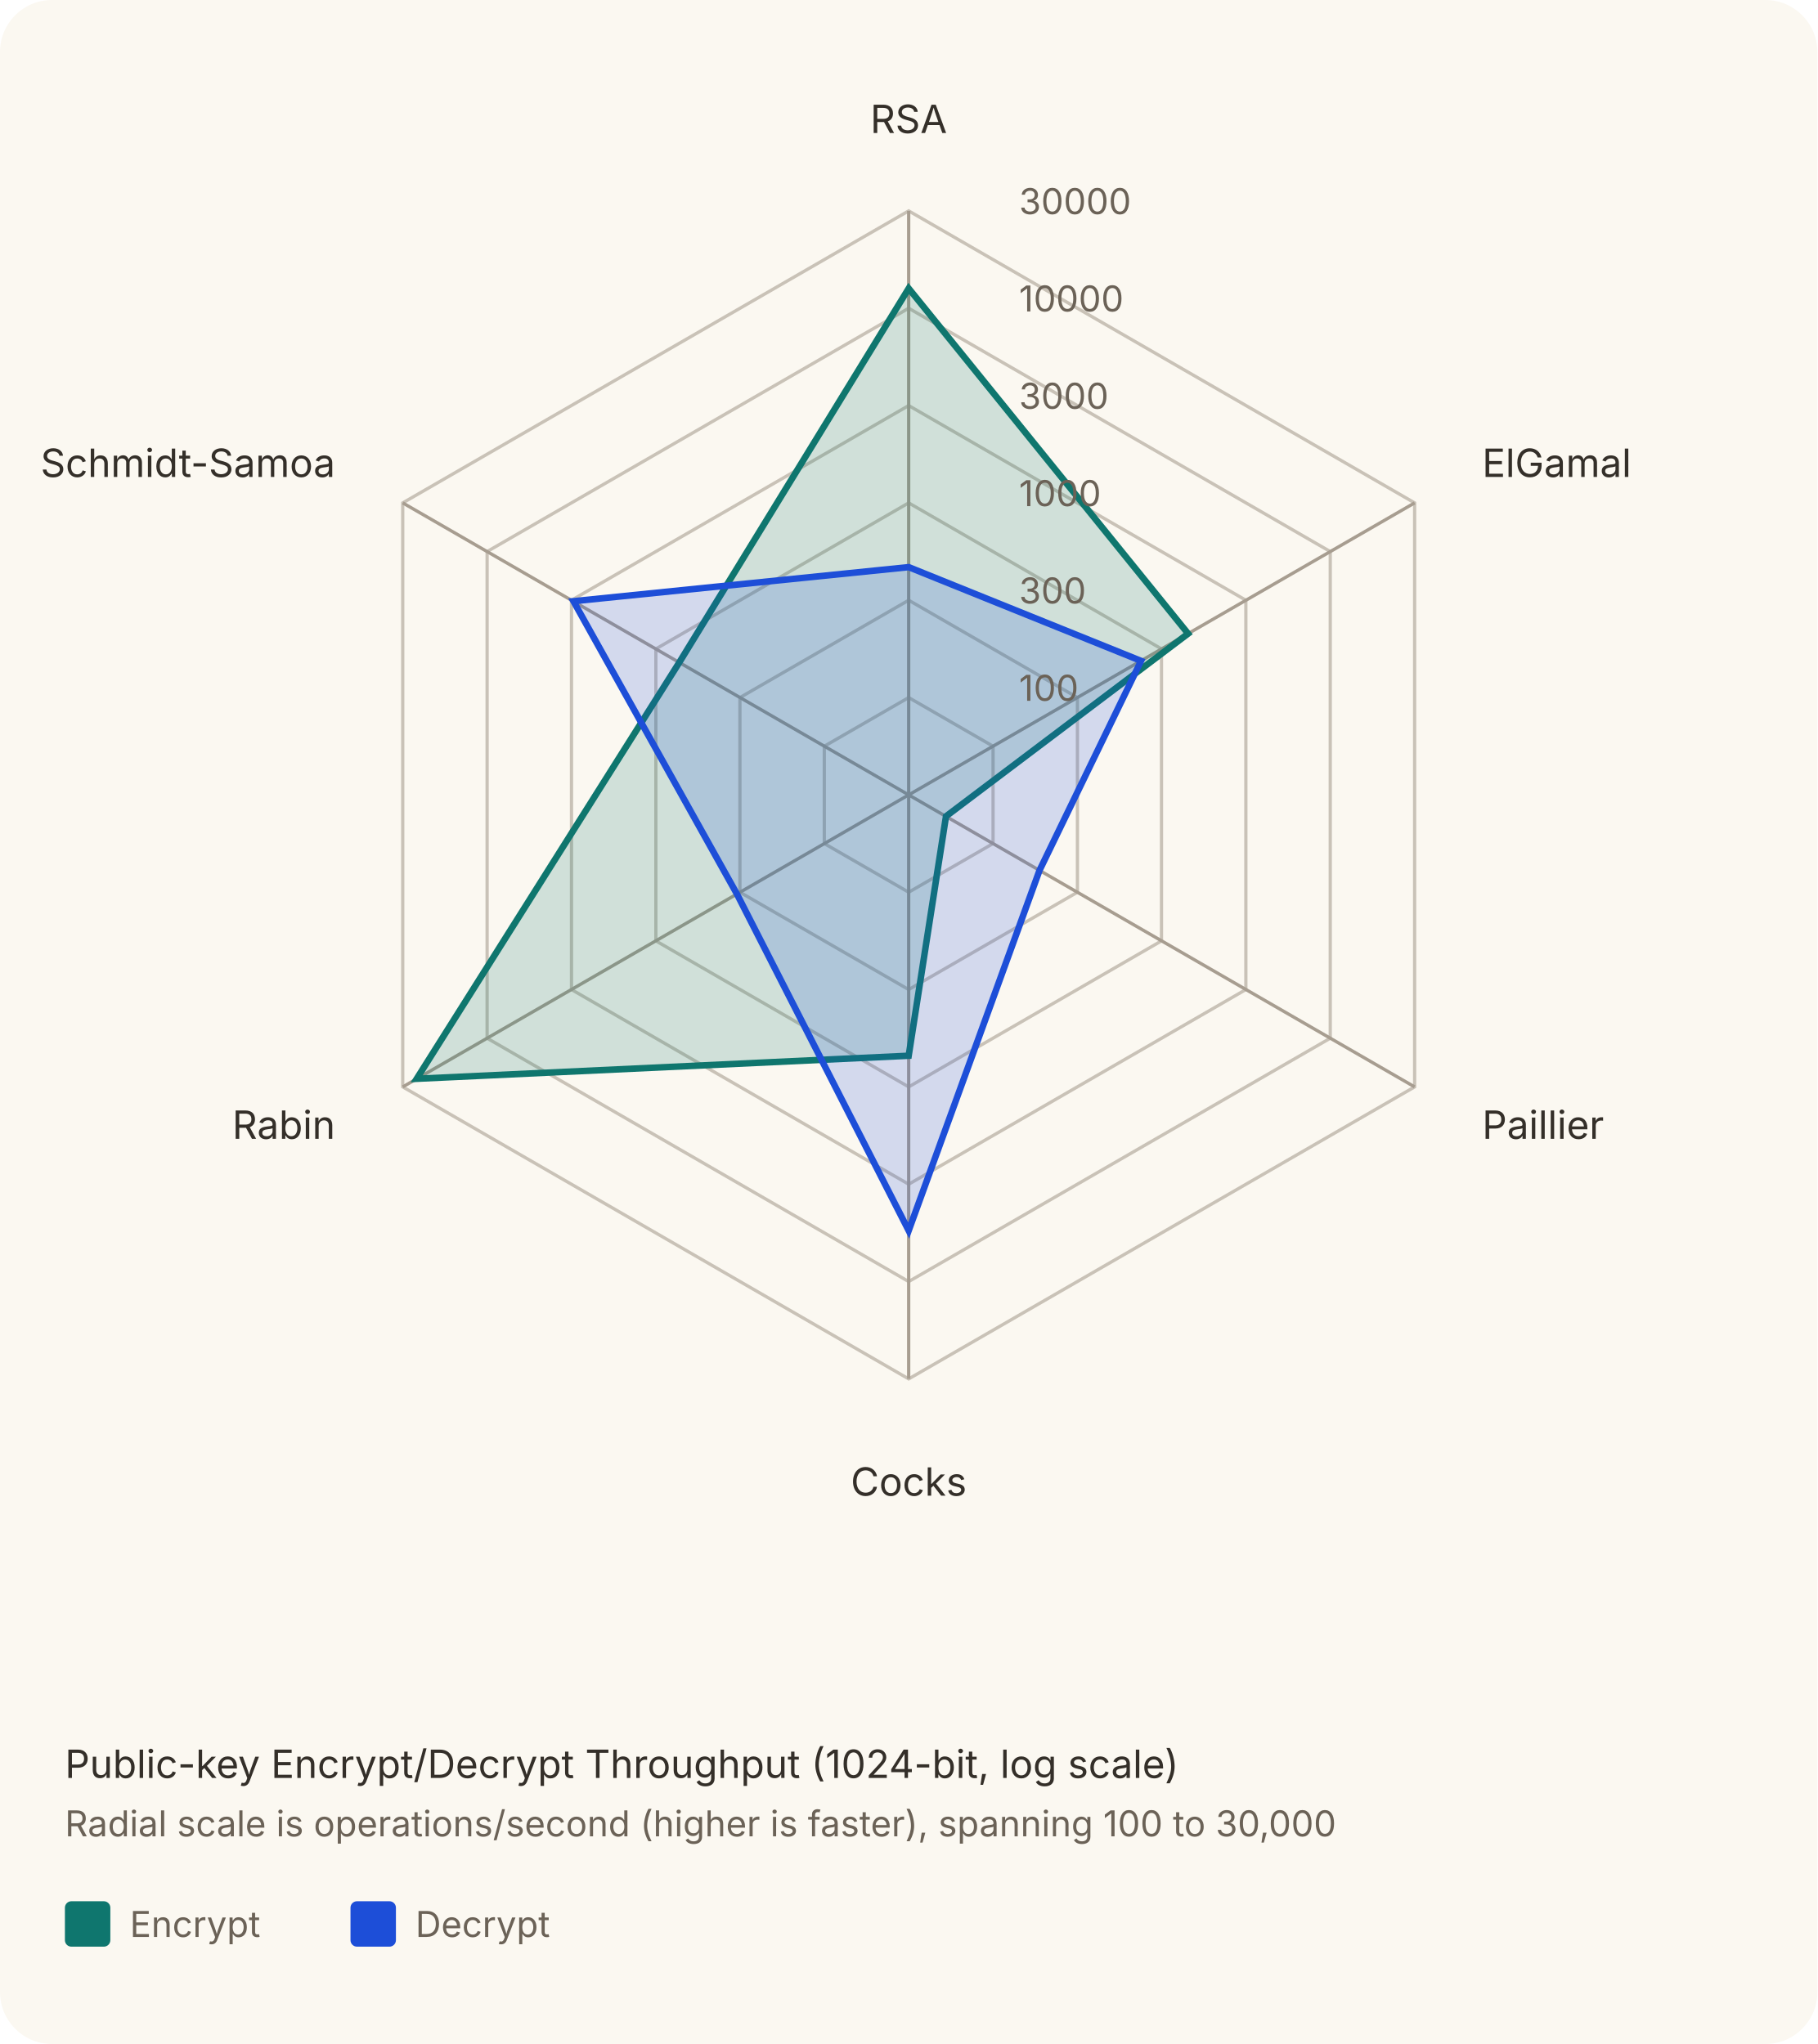
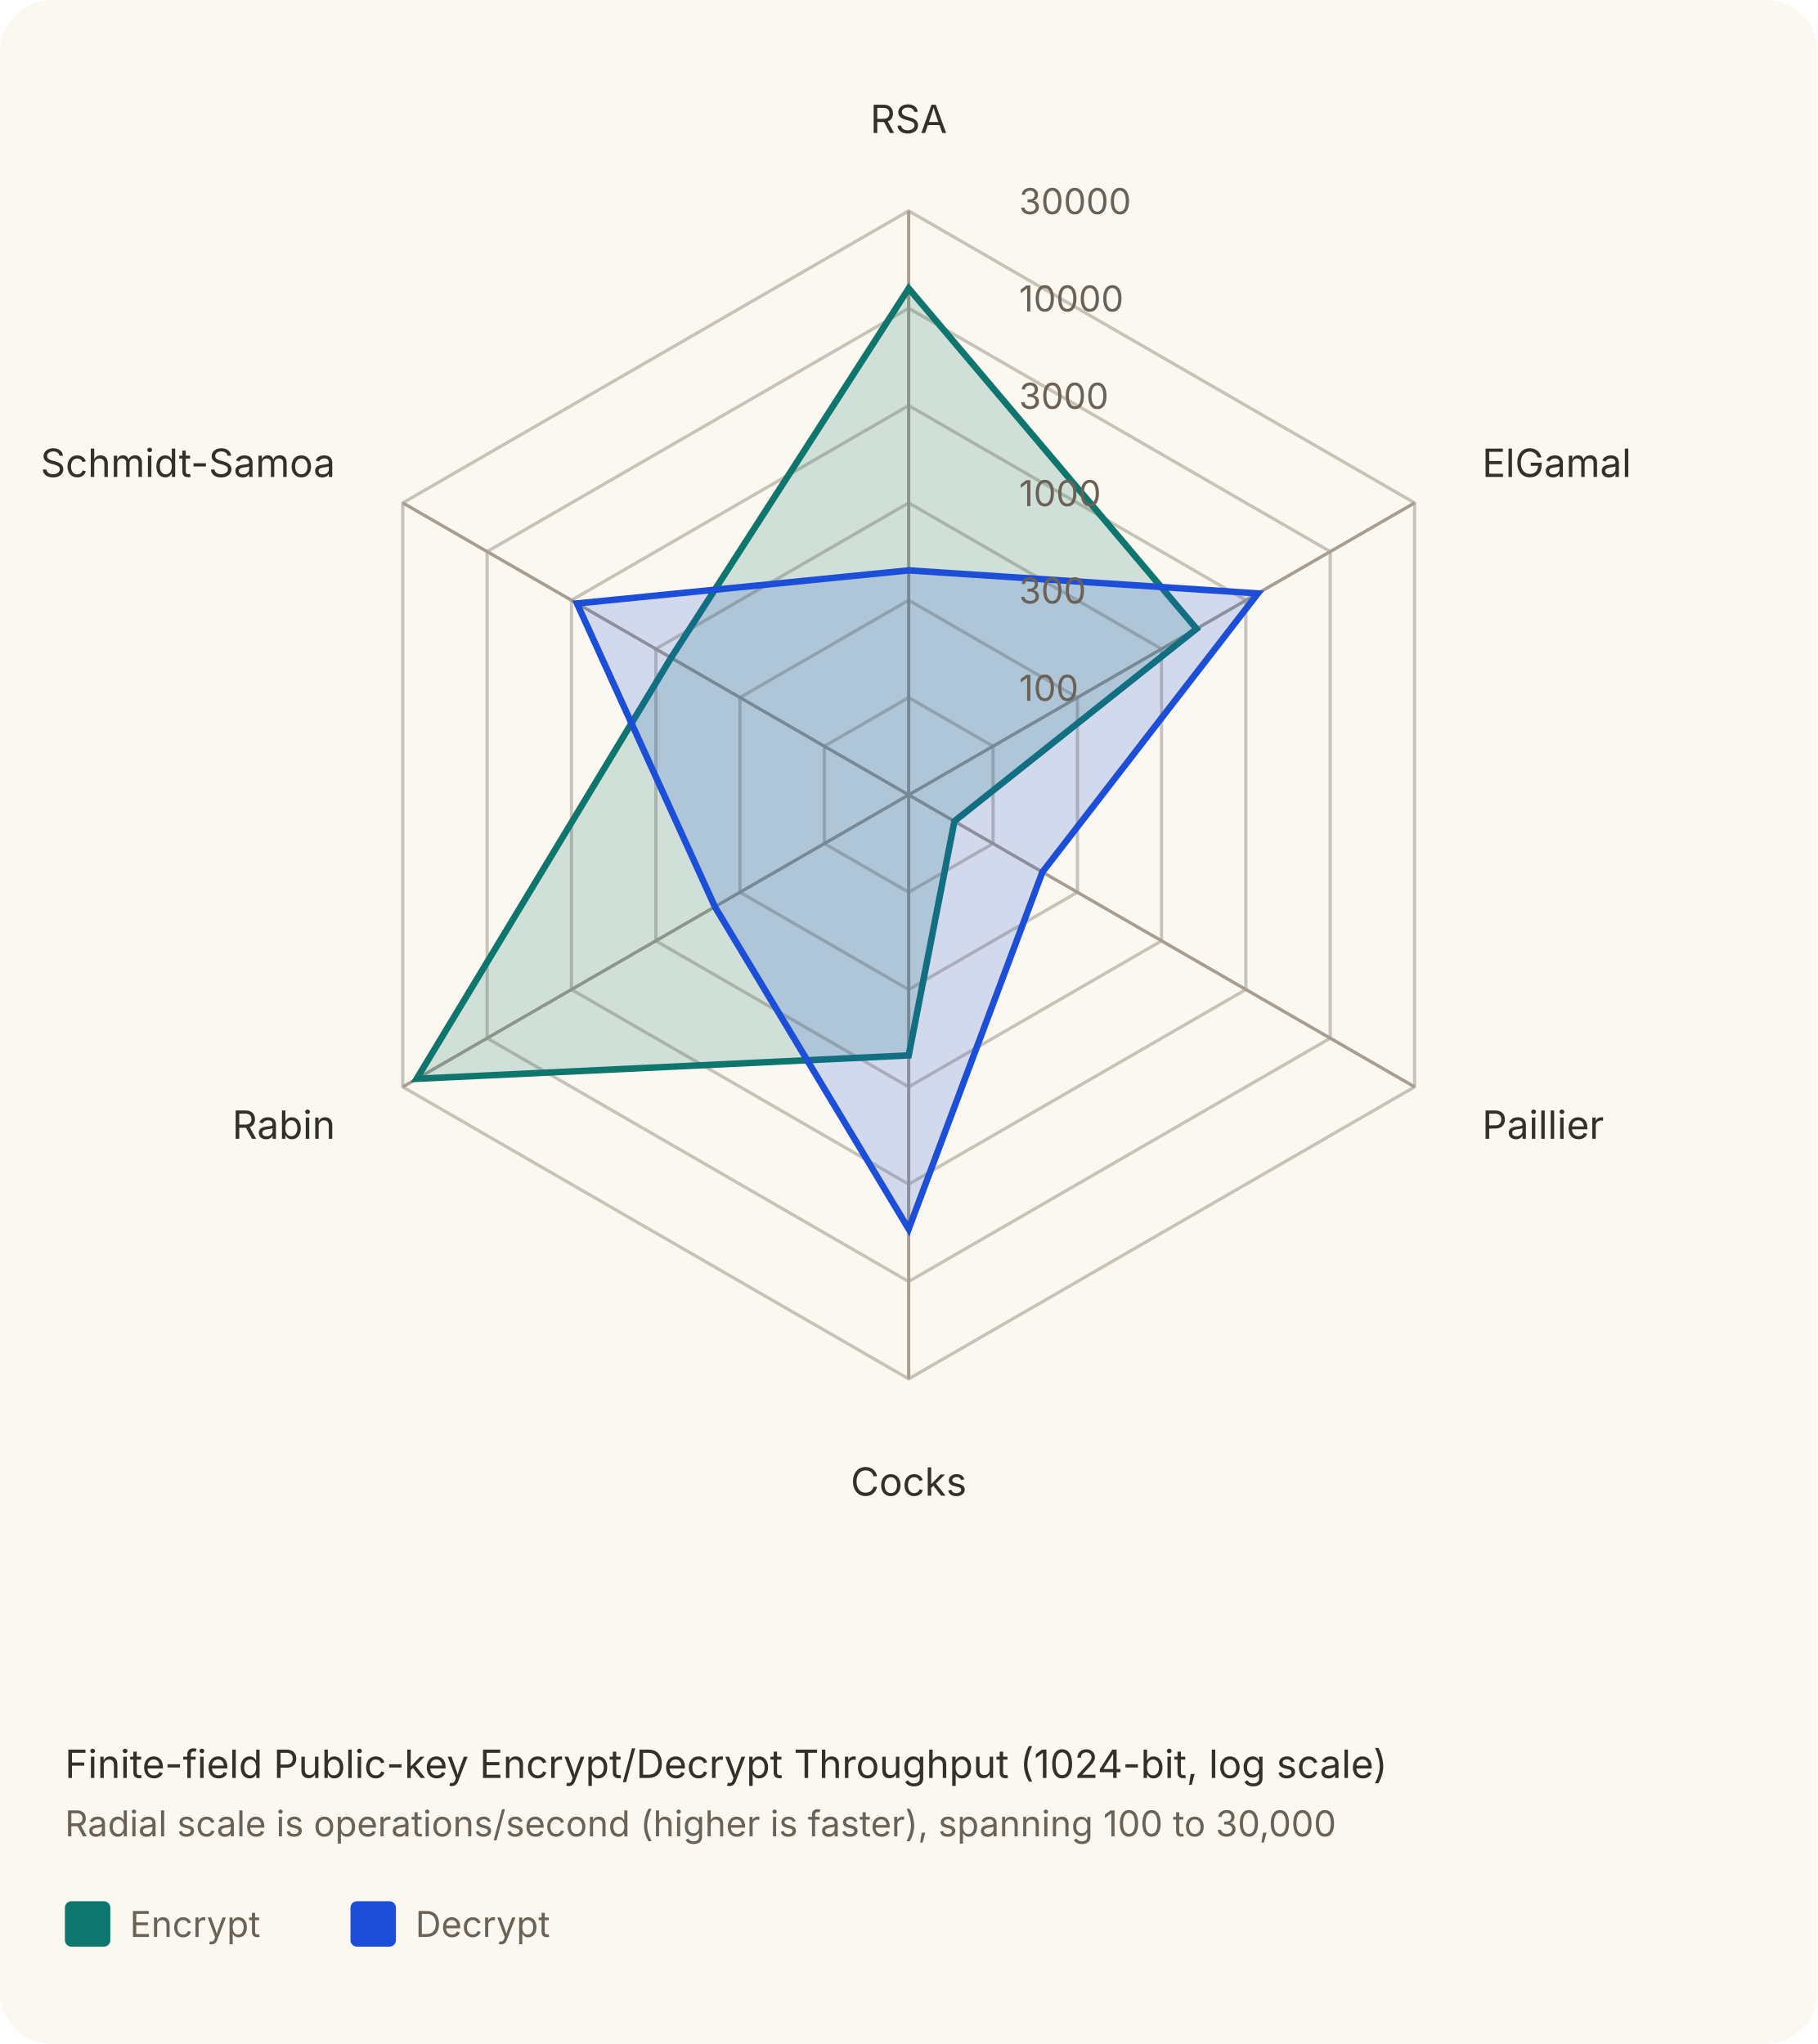
<svg xmlns="http://www.w3.org/2000/svg" viewBox="0 0 560 630" role="img" aria-labelledby="title desc">
  <style>
    .bg { fill: #fbf8f1; }
    .grid { fill: none; stroke: #c9c2b7; stroke-width: 1; }
    .axis { stroke: #a79d90; stroke-width: 1; }
    .label { fill: #342f29; font: 12px ui-sans-serif, -apple-system, BlinkMacSystemFont, "Segoe UI", sans-serif; }
    .small { fill: #6b6257; font: 11px ui-sans-serif, -apple-system, BlinkMacSystemFont, "Segoe UI", sans-serif; }
    .enc-fill { fill: #0f766e; fill-opacity: 0.18; stroke: #0f766e; stroke-width: 2; }
    .dec-fill { fill: #1d4ed8; fill-opacity: 0.18; stroke: #1d4ed8; stroke-width: 2; }
    .legend-enc { fill: #0f766e; }
    .legend-dec { fill: #1d4ed8; }
  </style>
  <rect class="bg" x="0" y="0" width="560" height="630" rx="16" />
  <polygon class="grid" points="280.0,215.0 306.0,230.0 306.0,260.0 280.0,275.0 254.0,260.0 254.0,230.0" />
  <polygon class="grid" points="280.0,185.0 332.0,215.0 332.0,275.0 280.0,305.0 228.0,275.0 228.0,215.0" />
  <polygon class="grid" points="280.0,155.0 357.9,200.0 357.9,290.0 280.0,335.0 202.1,290.0 202.1,200.0" />
  <polygon class="grid" points="280.0,125.0 383.9,185.0 383.9,305.0 280.0,365.0 176.1,305.0 176.1,185.0" />
  <polygon class="grid" points="280.0,95.0 409.9,170.0 409.9,320.0 280.0,395.0 150.1,320.0 150.1,170.0" />
  <polygon class="grid" points="280.0,65.0 435.9,155.0 435.9,335.0 280.0,425.0 124.1,335.0 124.1,155.0" />
  <line class="axis" x1="280" y1="245" x2="280.0" y2="65.0" />
  <line class="axis" x1="280" y1="245" x2="435.9" y2="155.0" />
  <line class="axis" x1="280" y1="245" x2="435.9" y2="335.0" />
  <line class="axis" x1="280" y1="245" x2="280.0" y2="425.0" />
  <line class="axis" x1="280" y1="245" x2="124.1" y2="335.0" />
  <line class="axis" x1="280" y1="245" x2="124.1" y2="155.0" />
-   <polygon class="enc-fill" points="280.0,88.9 366.1,195.3 291.5,251.6 280.0,325.4 128.4,332.5 209.3,204.2" />
-   <polygon class="dec-fill" points="280.0,174.8 351.6,203.7 320.3,268.3 280.0,379.3 227.1,275.6 176.7,185.3" />
+   <polygon class="enc-fill" points="280.0,88.9 368.7,193.8 294.1,253.1 280.0,325.3 128.4,332.5 206.8,202.7" />
+   <polygon class="dec-fill" points="280.0,175.8 387.6,182.9 321.2,268.8 280.0,378.8 220.3,279.5 177.8,186.0" />
  <text class="small" x="314" y="216">100</text>
  <text class="small" x="314" y="186">300</text>
  <text class="small" x="314" y="156">1000</text>
  <text class="small" x="314" y="126">3000</text>
  <text class="small" x="314" y="96">10000</text>
  <text class="small" x="314" y="66">30000</text>
  <text class="label" x="280.0" y="41.0" text-anchor="middle">RSA</text>
  <text class="label" x="456.7" y="147.0" text-anchor="start">ElGamal</text>
  <text class="label" x="456.7" y="351.0" text-anchor="start">Paillier</text>
  <text class="label" x="280.0" y="461.0" text-anchor="middle">Cocks</text>
  <text class="label" x="103.3" y="351.0" text-anchor="end">Rabin</text>
  <text class="label" x="103.3" y="147.0" text-anchor="end">Schmidt-Samoa</text>
-   <text class="label" x="20" y="548">Public-key Encrypt/Decrypt Throughput (1024-bit, log scale)</text>
+   <text class="label" x="20" y="548">Finite-field Public-key Encrypt/Decrypt Throughput (1024-bit, log scale)</text>
  <text class="small" x="20" y="566">Radial scale is operations/second (higher is faster), spanning 100 to 30,000</text>
  <rect x="20" y="586" width="14" height="14" class="legend-enc" rx="2" />
  <text class="small" x="40" y="597">Encrypt</text>
  <rect x="108" y="586" width="14" height="14" class="legend-dec" rx="2" />
  <text class="small" x="128" y="597">Decrypt</text>
</svg>
